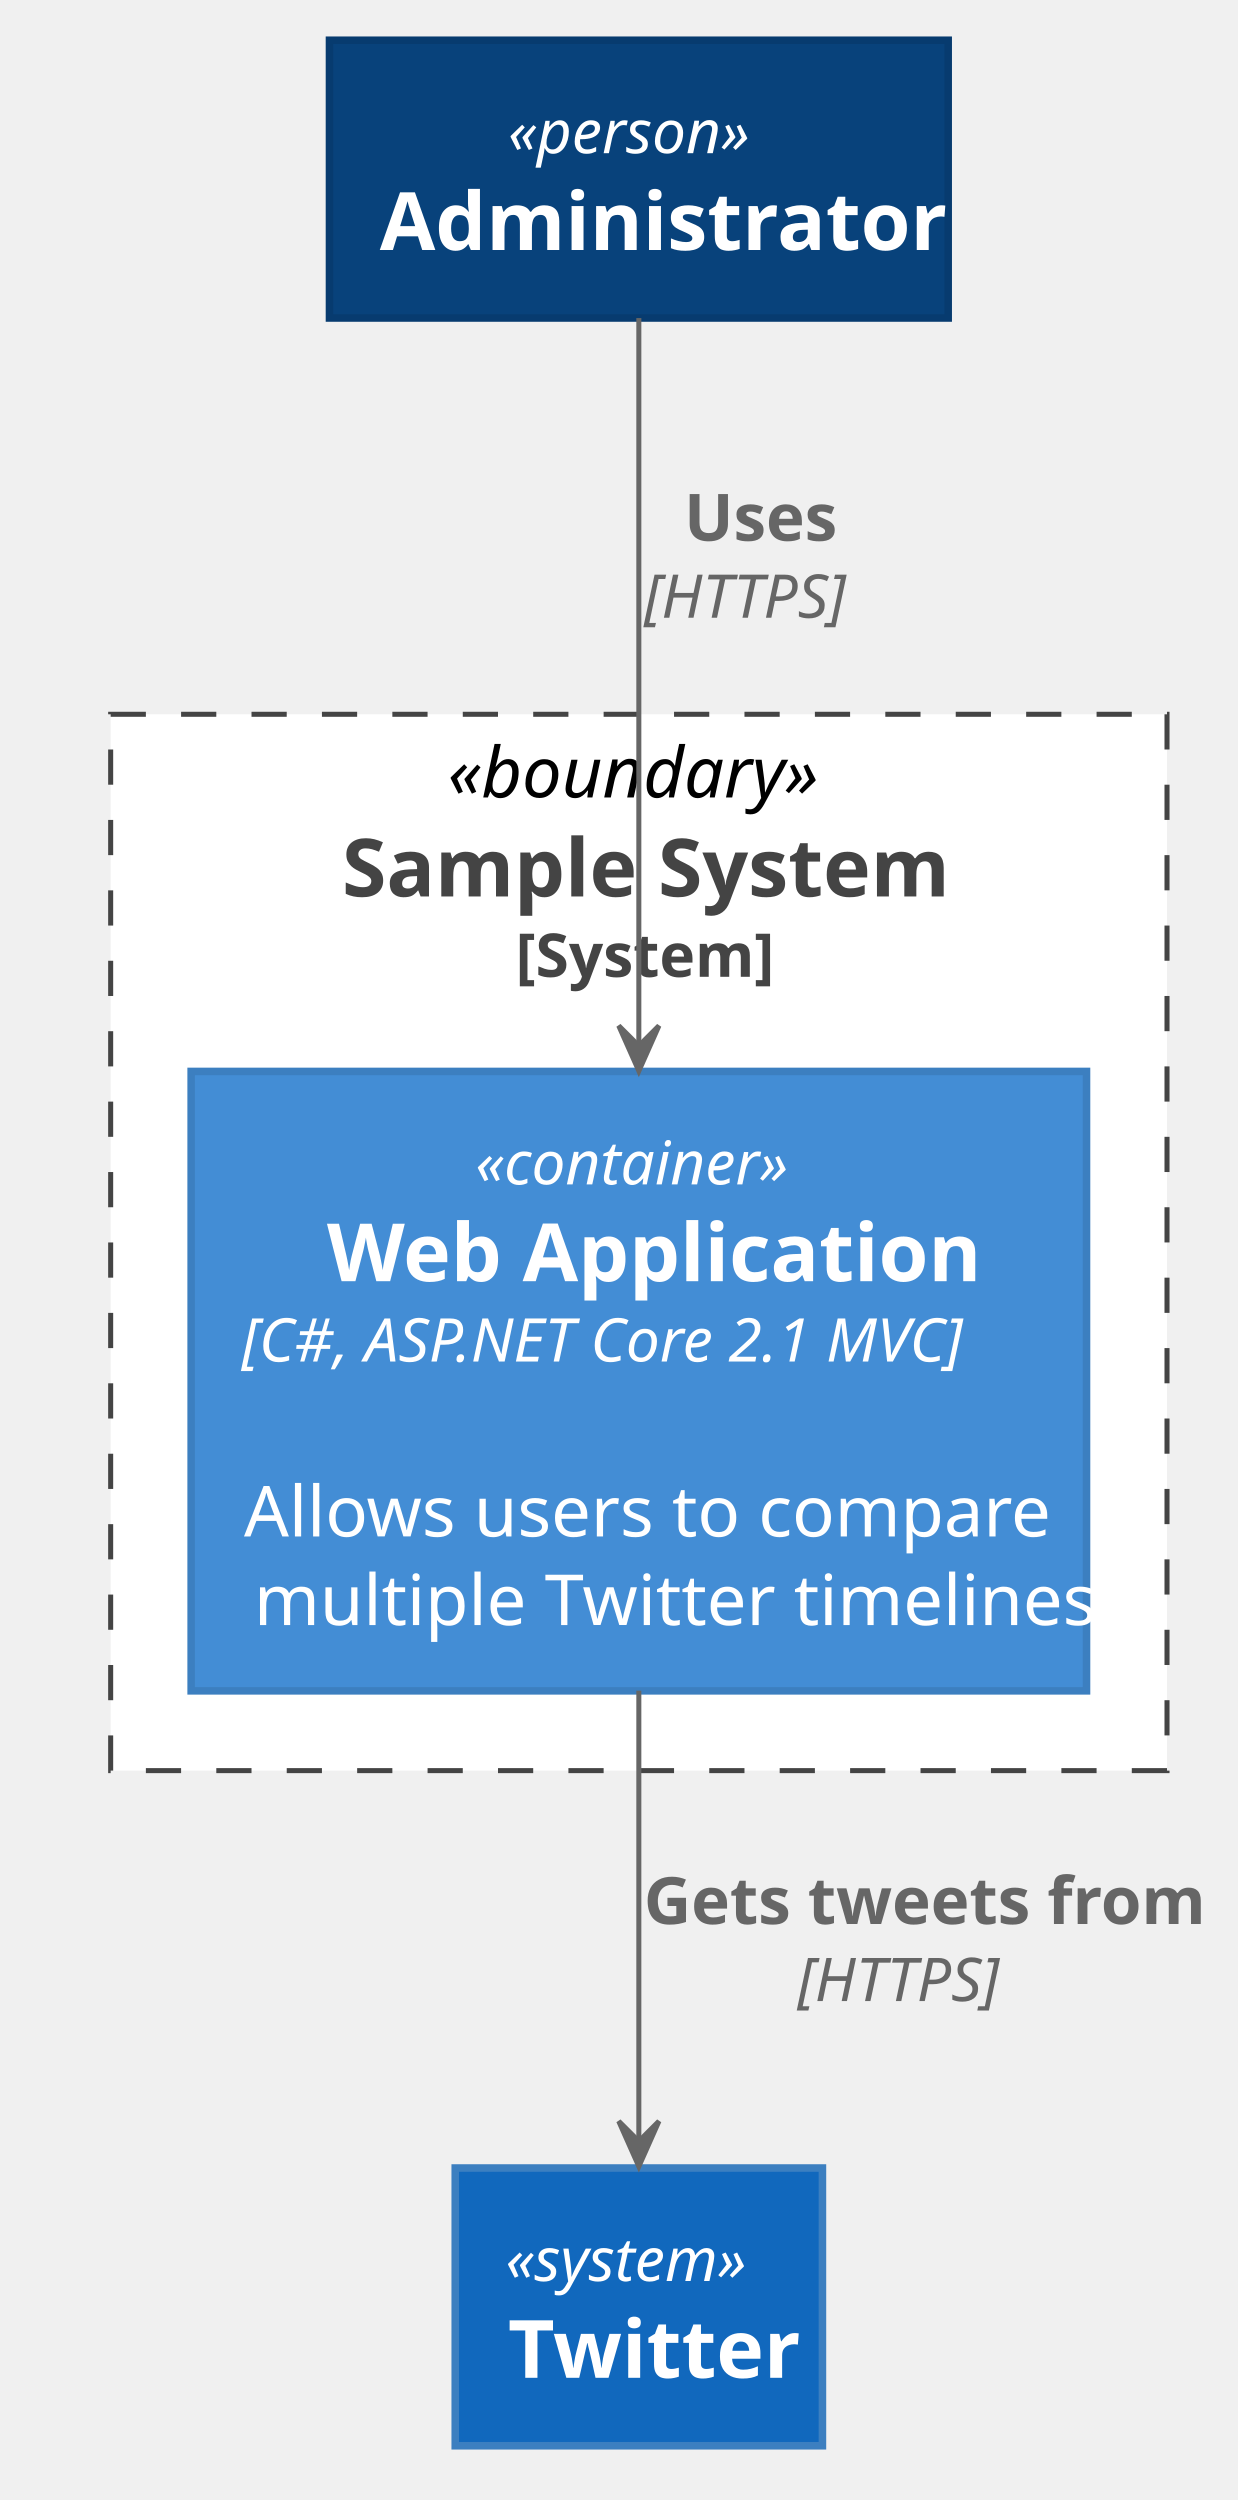
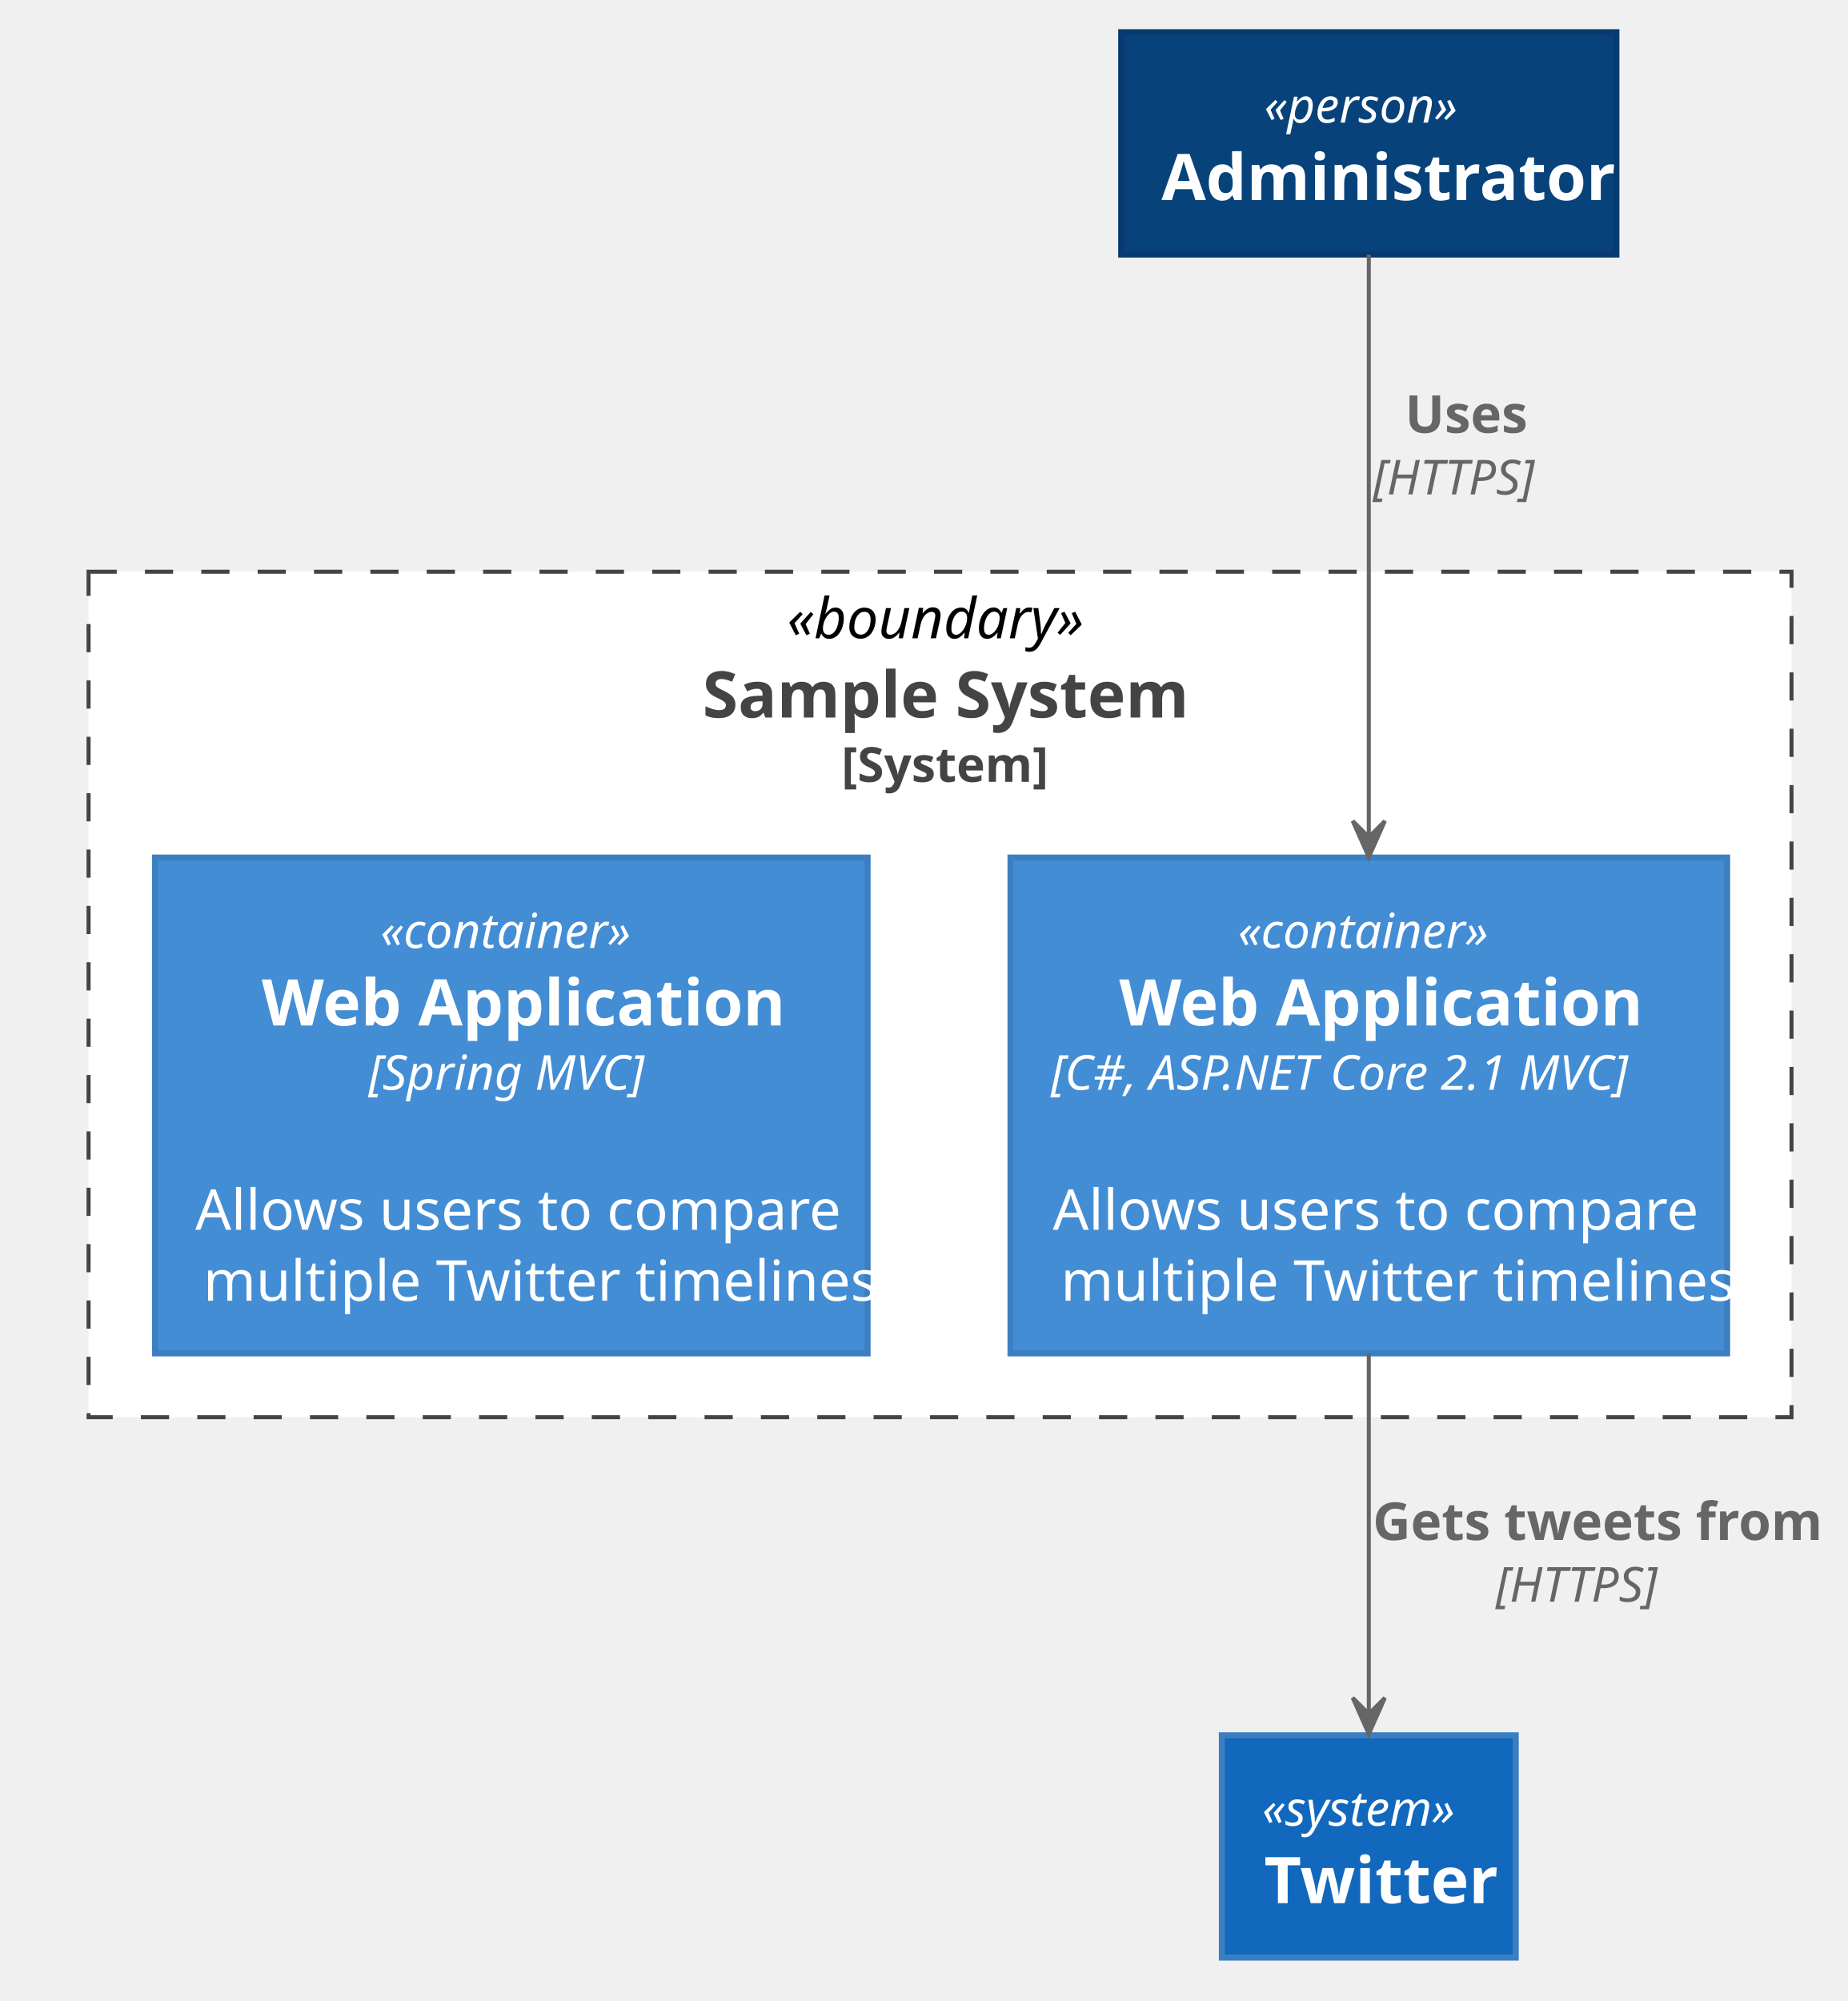
- <svg xmlns="http://www.w3.org/2000/svg" contentScriptType="application/ecmascript" contentStyleType="text/css" height="497px" preserveAspectRatio="none" style="width:246px;height:497px;" version="1.1" viewBox="0 0 246 497" width="246px" zoomAndPan="magnify">
+ <svg xmlns="http://www.w3.org/2000/svg" contentScriptType="application/ecmascript" contentStyleType="text/css" height="497px" preserveAspectRatio="none" style="width:459px;height:497px;" version="1.1" viewBox="0 0 459 497" width="459px" zoomAndPan="magnify">
  <defs />
  <g>
-     <rect fill="#FFFFFF" height="210" style="stroke: #444444; stroke-width: 1.0; stroke-dasharray: 7.0,7.0;" width="210" x="22" y="142" />
-     <text fill="#000000" font-family="sans-serif" font-size="14" font-style="italic" lengthAdjust="spacingAndGlyphs" textLength="76" x="89" y="158.533">«boundary»</text>
-     <text fill="#444444" font-family="sans-serif" font-size="16" font-weight="bold" lengthAdjust="spacingAndGlyphs" textLength="118" x="68" y="178.219">Sample System</text>
-     <text fill="#444444" font-family="sans-serif" font-size="12" font-weight="bold" lengthAdjust="spacingAndGlyphs" textLength="49" x="102.5" y="194.191">[System]</text>
-     <rect fill="#438DD5" height="123.141" style="stroke: #3C7FC0; stroke-width: 1.5;" width="178" x="38" y="213" />
+     <rect fill="#FFFFFF" height="210" style="stroke: #444444; stroke-width: 1.0; stroke-dasharray: 7.0,7.0;" width="423" x="22" y="142" />
+     <text fill="#000000" font-family="sans-serif" font-size="14" font-style="italic" lengthAdjust="spacingAndGlyphs" textLength="76" x="195.5" y="158.533">«boundary»</text>
+     <text fill="#444444" font-family="sans-serif" font-size="16" font-weight="bold" lengthAdjust="spacingAndGlyphs" textLength="118" x="174.5" y="178.219">Sample System</text>
+     <text fill="#444444" font-family="sans-serif" font-size="12" font-weight="bold" lengthAdjust="spacingAndGlyphs" textLength="49" x="209" y="194.191">[System]</text>
+     <rect fill="#438DD5" height="123.141" style="stroke: #3C7FC0; stroke-width: 1.5;" width="178" x="251" y="213" />
+     <text fill="#FFFFFF" font-family="sans-serif" font-size="12" font-style="italic" lengthAdjust="spacingAndGlyphs" textLength="65" x="307.5" y="235.457">«container»</text>
+     <text fill="#FFFFFF" font-family="sans-serif" font-size="16" font-weight="bold" lengthAdjust="spacingAndGlyphs" textLength="124" x="278" y="254.703">Web Application</text>
+     <text fill="#FFFFFF" font-family="sans-serif" font-size="12" font-style="italic" lengthAdjust="spacingAndGlyphs" textLength="158" x="261" y="270.676">[C#, ASP.NET Core 2.1 MVC]</text>
+     <text fill="#FFFFFF" font-family="sans-serif" font-size="14" lengthAdjust="spacingAndGlyphs" textLength="0" x="342" y="287.846" />
+     <text fill="#FFFFFF" font-family="sans-serif" font-size="14" lengthAdjust="spacingAndGlyphs" textLength="153" x="261.5" y="305.455">Allows users to compare</text>
+     <text fill="#FFFFFF" font-family="sans-serif" font-size="14" lengthAdjust="spacingAndGlyphs" textLength="153" x="263.5" y="323.065">multiple Twitter timelines</text>
+     <rect fill="#438DD5" height="123.141" style="stroke: #3C7FC0; stroke-width: 1.5;" width="177" x="38.5" y="213" />
    <text fill="#FFFFFF" font-family="sans-serif" font-size="12" font-style="italic" lengthAdjust="spacingAndGlyphs" textLength="65" x="94.5" y="235.457">«container»</text>
    <text fill="#FFFFFF" font-family="sans-serif" font-size="16" font-weight="bold" lengthAdjust="spacingAndGlyphs" textLength="124" x="65" y="254.703">Web Application</text>
-     <text fill="#FFFFFF" font-family="sans-serif" font-size="12" font-style="italic" lengthAdjust="spacingAndGlyphs" textLength="158" x="48" y="270.676">[C#, ASP.NET Core 2.1 MVC]</text>
+     <text fill="#FFFFFF" font-family="sans-serif" font-size="12" font-style="italic" lengthAdjust="spacingAndGlyphs" textLength="71" x="91.5" y="270.676">[Spring MVC]</text>
    <text fill="#FFFFFF" font-family="sans-serif" font-size="14" lengthAdjust="spacingAndGlyphs" textLength="0" x="129" y="287.846" />
    <text fill="#FFFFFF" font-family="sans-serif" font-size="14" lengthAdjust="spacingAndGlyphs" textLength="153" x="48.5" y="305.455">Allows users to compare</text>
    <text fill="#FFFFFF" font-family="sans-serif" font-size="14" lengthAdjust="spacingAndGlyphs" textLength="153" x="50.5" y="323.065">multiple Twitter timelines</text>
-     <rect fill="#08427B" height="55.219" style="stroke: #073B6F; stroke-width: 1.5;" width="123" x="65.5" y="8" />
-     <text fill="#FFFFFF" font-family="sans-serif" font-size="12" font-style="italic" lengthAdjust="spacingAndGlyphs" textLength="52" x="101" y="30.457">«person»</text>
-     <text fill="#FFFFFF" font-family="sans-serif" font-size="16" font-weight="bold" lengthAdjust="spacingAndGlyphs" textLength="103" x="75.5" y="49.703">Administrator</text>
-     <rect fill="#1168BD" height="55.219" style="stroke: #3C7FC0; stroke-width: 1.5;" width="73" x="90.5" y="431" />
-     <text fill="#FFFFFF" font-family="sans-serif" font-size="12" font-style="italic" lengthAdjust="spacingAndGlyphs" textLength="53" x="100.5" y="453.457">«system»</text>
-     <text fill="#FFFFFF" font-family="sans-serif" font-size="16" font-weight="bold" lengthAdjust="spacingAndGlyphs" textLength="52" x="101" y="472.703">Twitter</text>
-     <path d="M127,63.226 C127,98.033 127,160.059 127,207.756 " fill="none" id="admin-&gt;web_app" style="stroke: #666666; stroke-width: 1.0;" />
-     <polygon fill="#666666" points="127,212.911,131,203.911,127,207.911,123,203.911,127,212.911" style="stroke: #666666; stroke-width: 1.0;" />
-     <text fill="#666666" font-family="sans-serif" font-size="13" font-weight="bold" lengthAdjust="spacingAndGlyphs" textLength="29" x="136" y="107.495">Uses</text>
-     <text fill="#666666" font-family="sans-serif" font-size="12" font-style="italic" lengthAdjust="spacingAndGlyphs" textLength="45" x="128" y="122.809">[HTTPS]</text>
-     <path d="M127,336.103 C127,366.031 127,400.913 127,425.587 " fill="none" id="web_app-&gt;twitter" style="stroke: #666666; stroke-width: 1.0;" />
-     <polygon fill="#666666" points="127,430.691,131,421.691,127,425.691,123,421.691,127,430.691" style="stroke: #666666; stroke-width: 1.0;" />
-     <text fill="#666666" font-family="sans-serif" font-size="13" font-weight="bold" lengthAdjust="spacingAndGlyphs" textLength="106" x="128" y="382.495">Gets tweets from</text>
-     <text fill="#666666" font-family="sans-serif" font-size="12" font-style="italic" lengthAdjust="spacingAndGlyphs" textLength="45" x="158.5" y="397.809">[HTTPS]</text>
+     <rect fill="#08427B" height="55.219" style="stroke: #073B6F; stroke-width: 1.5;" width="123" x="278.5" y="8" />
+     <text fill="#FFFFFF" font-family="sans-serif" font-size="12" font-style="italic" lengthAdjust="spacingAndGlyphs" textLength="52" x="314" y="30.457">«person»</text>
+     <text fill="#FFFFFF" font-family="sans-serif" font-size="16" font-weight="bold" lengthAdjust="spacingAndGlyphs" textLength="103" x="288.5" y="49.703">Administrator</text>
+     <rect fill="#1168BD" height="55.219" style="stroke: #3C7FC0; stroke-width: 1.5;" width="73" x="303.5" y="431" />
+     <text fill="#FFFFFF" font-family="sans-serif" font-size="12" font-style="italic" lengthAdjust="spacingAndGlyphs" textLength="53" x="313.5" y="453.457">«system»</text>
+     <text fill="#FFFFFF" font-family="sans-serif" font-size="16" font-weight="bold" lengthAdjust="spacingAndGlyphs" textLength="52" x="314" y="472.703">Twitter</text>
+     <path d="M340,63.226 C340,98.033 340,160.059 340,207.756 " fill="none" id="admin-&gt;web_app" style="stroke: #666666; stroke-width: 1.0;" />
+     <polygon fill="#666666" points="340,212.911,344,203.911,340,207.911,336,203.911,340,212.911" style="stroke: #666666; stroke-width: 1.0;" />
+     <text fill="#666666" font-family="sans-serif" font-size="13" font-weight="bold" lengthAdjust="spacingAndGlyphs" textLength="29" x="349" y="107.495">Uses</text>
+     <text fill="#666666" font-family="sans-serif" font-size="12" font-style="italic" lengthAdjust="spacingAndGlyphs" textLength="45" x="341" y="122.809">[HTTPS]</text>
+     <path d="M340,336.103 C340,366.031 340,400.913 340,425.587 " fill="none" id="web_app-&gt;twitter" style="stroke: #666666; stroke-width: 1.0;" />
+     <polygon fill="#666666" points="340,430.691,344,421.691,340,425.691,336,421.691,340,430.691" style="stroke: #666666; stroke-width: 1.0;" />
+     <text fill="#666666" font-family="sans-serif" font-size="13" font-weight="bold" lengthAdjust="spacingAndGlyphs" textLength="106" x="341" y="382.495">Gets tweets from</text>
+     <text fill="#666666" font-family="sans-serif" font-size="12" font-style="italic" lengthAdjust="spacingAndGlyphs" textLength="45" x="371.5" y="397.809">[HTTPS]</text>
  </g>
</svg>
